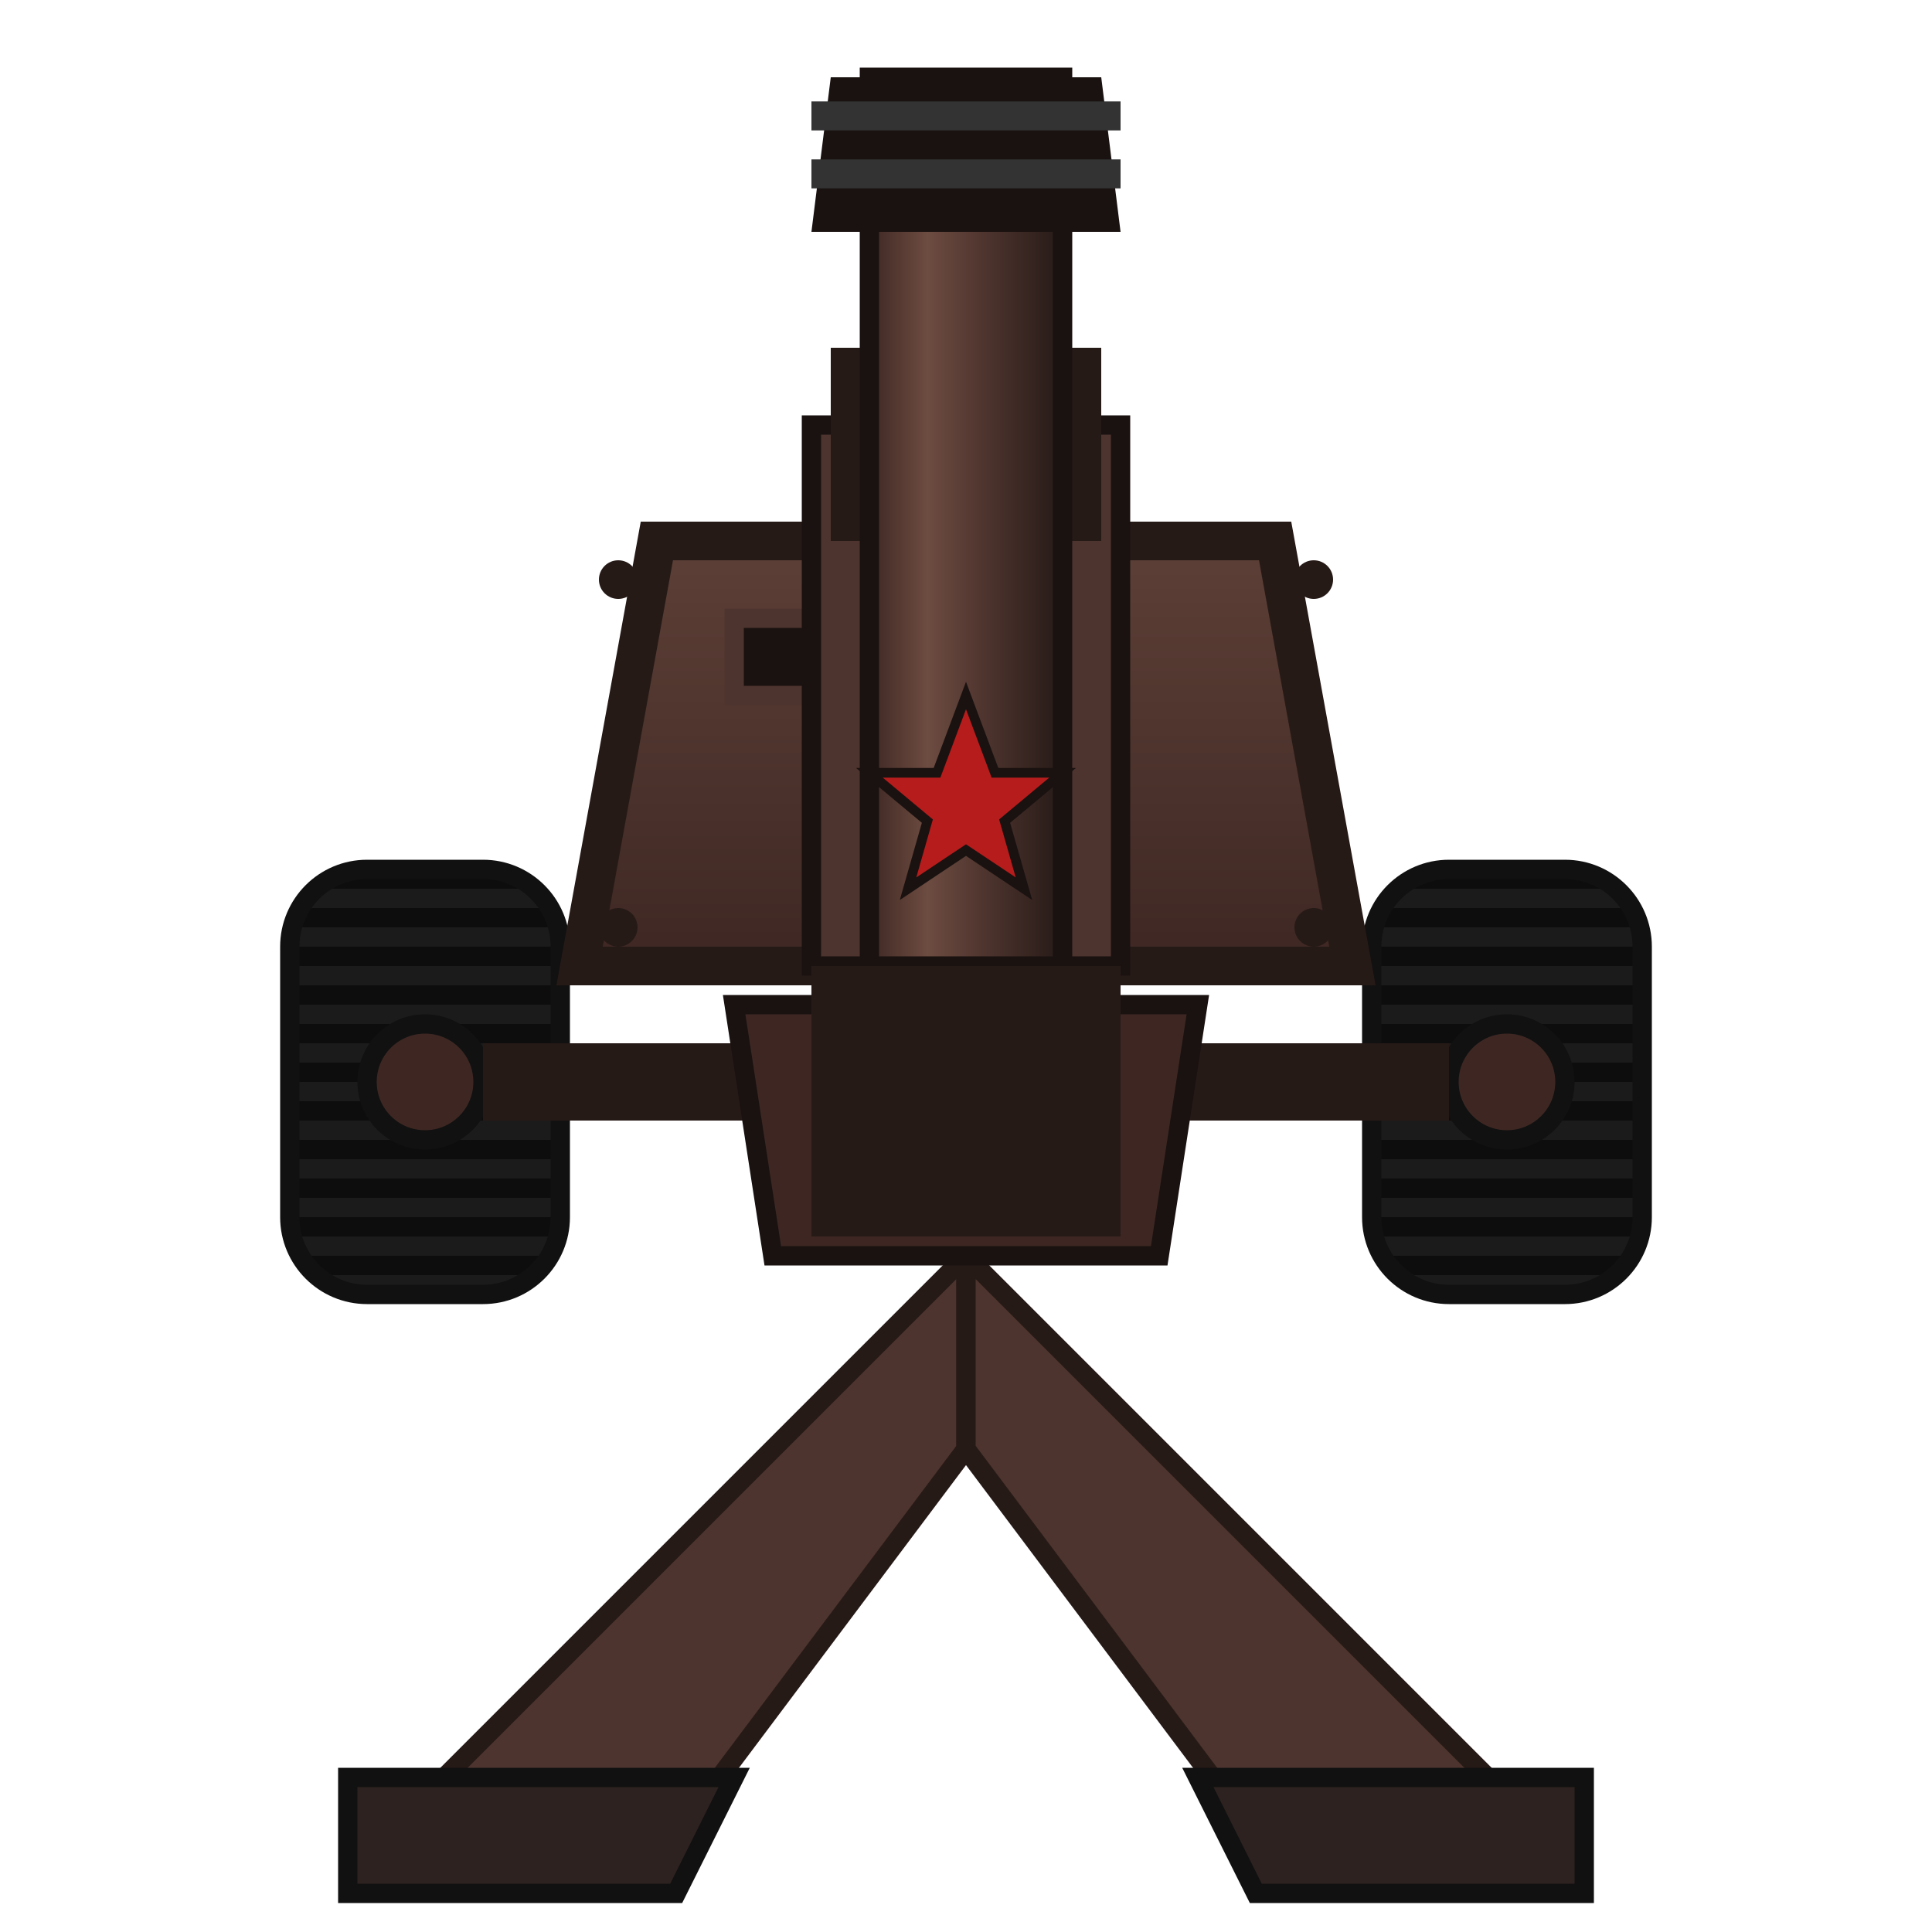
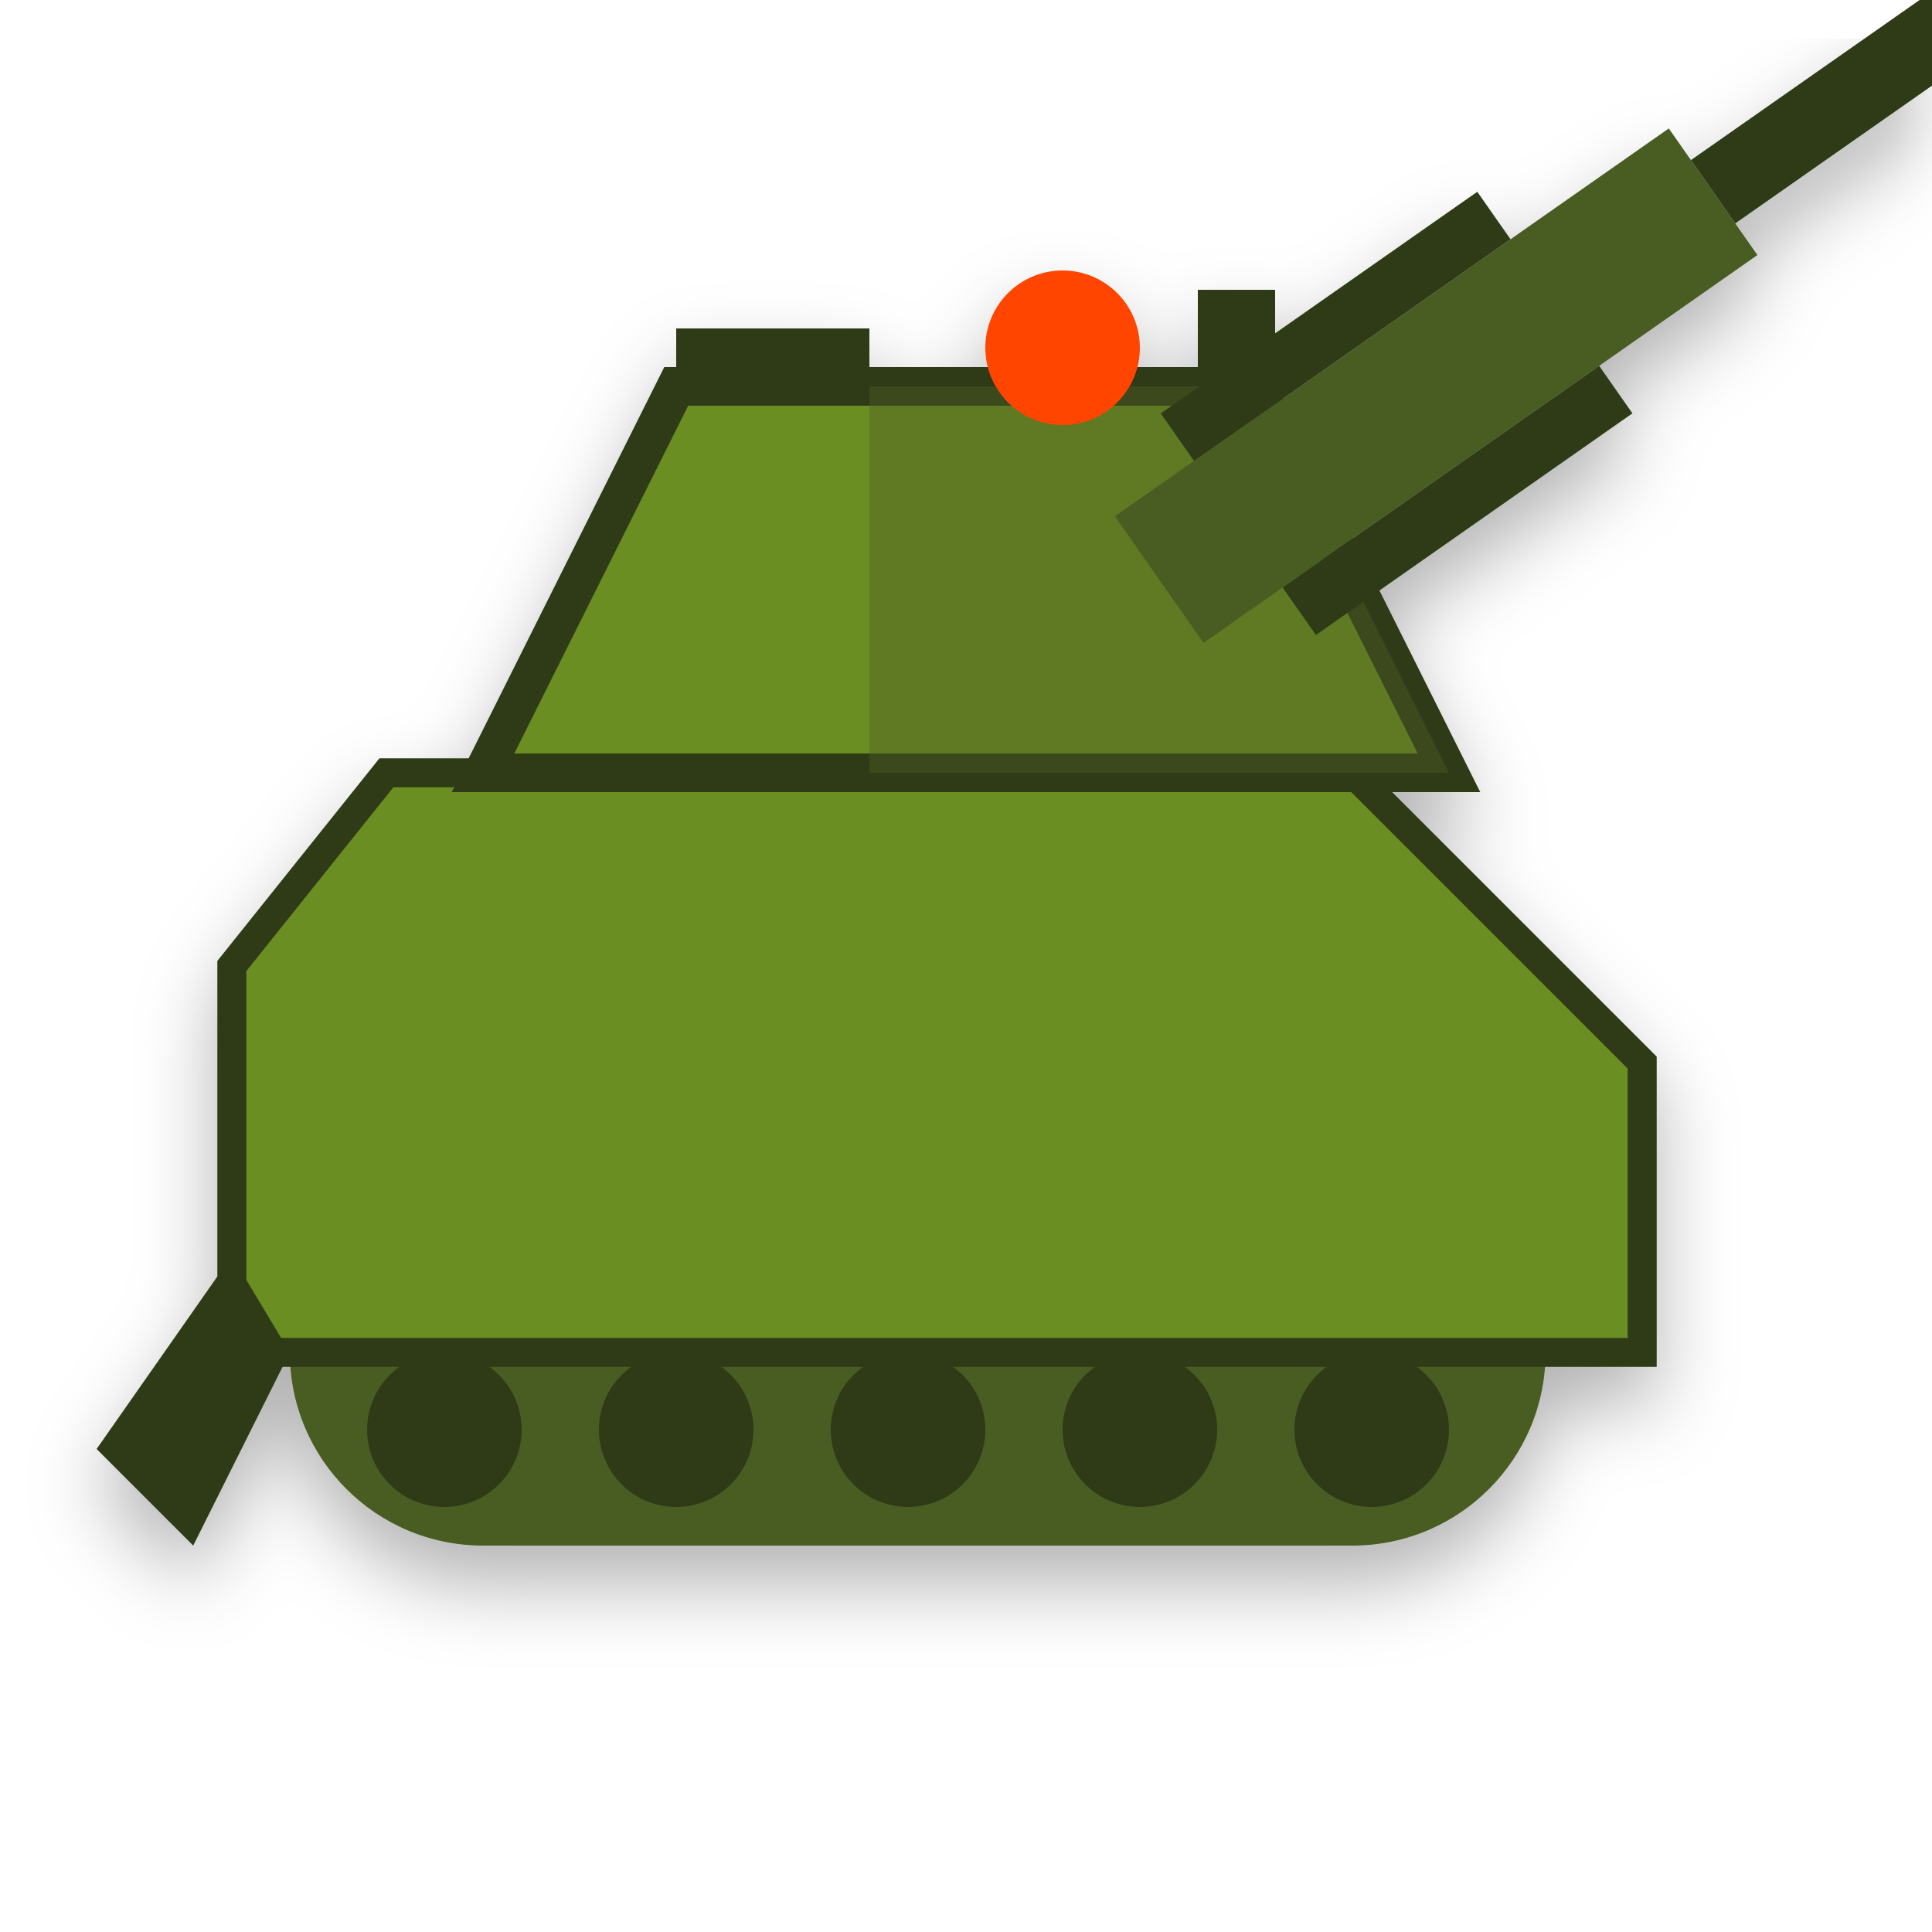
<svg xmlns="http://www.w3.org/2000/svg" viewBox="0 0 100 100">
  <defs>
-     <linearGradient id="barrelGradRed" x1="0%" y1="0%" x2="100%" y2="0%">
-       <stop offset="0%" stop-color="#3e2723" />
-       <stop offset="30%" stop-color="#6d4c41" />
-       <stop offset="60%" stop-color="#4e342e" />
-       <stop offset="100%" stop-color="#261a17" />
-     </linearGradient>
-     <linearGradient id="shieldGradRed" x1="0%" y1="0%" x2="0%" y2="100%">
-       <stop offset="0%" stop-color="#5d4037" />
-       <stop offset="100%" stop-color="#3e2723" />
-     </linearGradient>
-     <pattern id="treadPat" x="0" y="0" width="4" height="2" patternUnits="userSpaceOnUse">
-       <rect x="0" y="0" width="4" height="1" fill="#1b1b1b" />
-       <rect x="0" y="1" width="4" height="1" fill="#0d0d0d" />
-     </pattern>
+     <filter id="drop-shadow" x="-20%" y="-20%" width="140%" height="140%">
+       <feDropShadow dx="0" dy="2" stdDeviation="2" flood-color="rgba(0,0,0,0.3)" />
+     </filter>
  </defs>
-   <g>
-     <path d="M50 65 L20 95 L35 95 L50 75 Z" fill="#4e342e" stroke="#261a17" />
-     <path d="M50 65 L80 95 L65 95 L50 75 Z" fill="#4e342e" stroke="#261a17" />
-     <path d="M18 92 L38 92 L35 98 L18 98 Z" fill="#2d221f" stroke="#111" />
-     <path d="M62 92 L82 92 L82 98 L65 98 Z" fill="#2d221f" stroke="#111" />
-     <rect x="15" y="45" width="14" height="22" rx="4" fill="url(#treadPat)" stroke="#111" />
-     <circle cx="22" cy="56" r="3" fill="#3e2723" stroke="#111" />
-     <rect x="71" y="45" width="14" height="22" rx="4" fill="url(#treadPat)" stroke="#111" />
-     <circle cx="78" cy="56" r="3" fill="#3e2723" stroke="#111" />
-     <rect x="25" y="54" width="50" height="4" fill="#261a17" />
-     <path d="M38 52 L62 52 L60 65 L40 65 Z" fill="#3e2723" stroke="#1a1210" />
-     <path d="M30 50 L70 50 L66 28 L34 28 Z" fill="url(#shieldGradRed)" stroke="#261a17" stroke-width="2" />
-     <circle cx="32" cy="30" r="1" fill="#261a17" />
-     <circle cx="68" cy="30" r="1" fill="#261a17" />
-     <circle cx="32" cy="48" r="1" fill="#261a17" />
-     <circle cx="68" cy="48" r="1" fill="#261a17" />
-     <rect x="38" y="32" width="6" height="4" fill="#1a1210" stroke="#4e342e" stroke-width="1" />
-     <rect x="42" y="22" width="16" height="28" fill="#4e342e" stroke="#1a1210" />
-     <rect x="43" y="18" width="4" height="10" fill="#261a17" />
-     <rect x="53" y="18" width="4" height="10" fill="#261a17" />
-     <rect x="45" y="4" width="10" height="46" fill="url(#barrelGradRed)" stroke="#1a1210" />
-     <rect x="42" y="50" width="16" height="14" fill="#261a17" />
-     <path d="M43 4 L57 4 L58 12 L42 12 Z" fill="#1a1210" />
-     <path d="M42 6 H58 M42 9 H58" stroke="#333" stroke-width="1.5" />
-     <path d="M50 36 L51.5 40 L55 40 L52 42.5 L53 46 L50 44 L47 46 L48 42.5 L45 40 L48.5 40 Z" fill="#b71c1c" stroke="#1a1210" stroke-width="0.5" />
+   <g filter="url(#drop-shadow)">
+     <g>
+       <path d="M 15 70 A 10 10 0 0 0 25 80 L 70 80 A 10 10 0 0 0 80 70 Z" fill="#4a5d23" />
+       <circle cx="23" cy="74" r="4" fill="#2e3b18" />
+       <circle cx="35" cy="74" r="4" fill="#2e3b18" />
+       <circle cx="47" cy="74" r="4" fill="#2e3b18" />
+       <circle cx="59" cy="74" r="4" fill="#2e3b18" />
+       <circle cx="71" cy="74" r="4" fill="#2e3b18" />
+       <polygon points="12,50 20,40 70,40 85,55 85,70 12,70" fill="#6b8e23" stroke="#2e3b18" stroke-width="1.5" />
+       <polygon points="12,65 5,75 10,80 15,70" fill="#2e3b18" />
+       <polygon points="25,40 35,20 65,20 75,40" fill="#6b8e23" stroke="#2e3b18" stroke-width="2" />
+       <polygon points="45,20 65,20 75,40 45,40" fill="#4a5d23" opacity="0.4" />
+       <g transform="rotate(-35 60 30)">
+         <rect x="60" y="26" width="35" height="8" fill="#4a5d23" />
+         <rect x="95" y="28" width="40" height="4" fill="#2e3b18" />
+         <rect x="130" y="27" width="8" height="6" fill="#6b8e23" />
+         <rect x="65" y="23" width="20" height="3" fill="#2e3b18" />
+         <rect x="65" y="34" width="20" height="3" fill="#2e3b18" />
+       </g>
+       <rect x="35" y="17" width="10" height="3" fill="#2e3b18" />
+       <circle cx="55" cy="18" r="4" fill="#ff4500" />
+       <rect x="62" y="15" width="4" height="5" fill="#2e3b18" />
+     </g>
  </g>
</svg>
